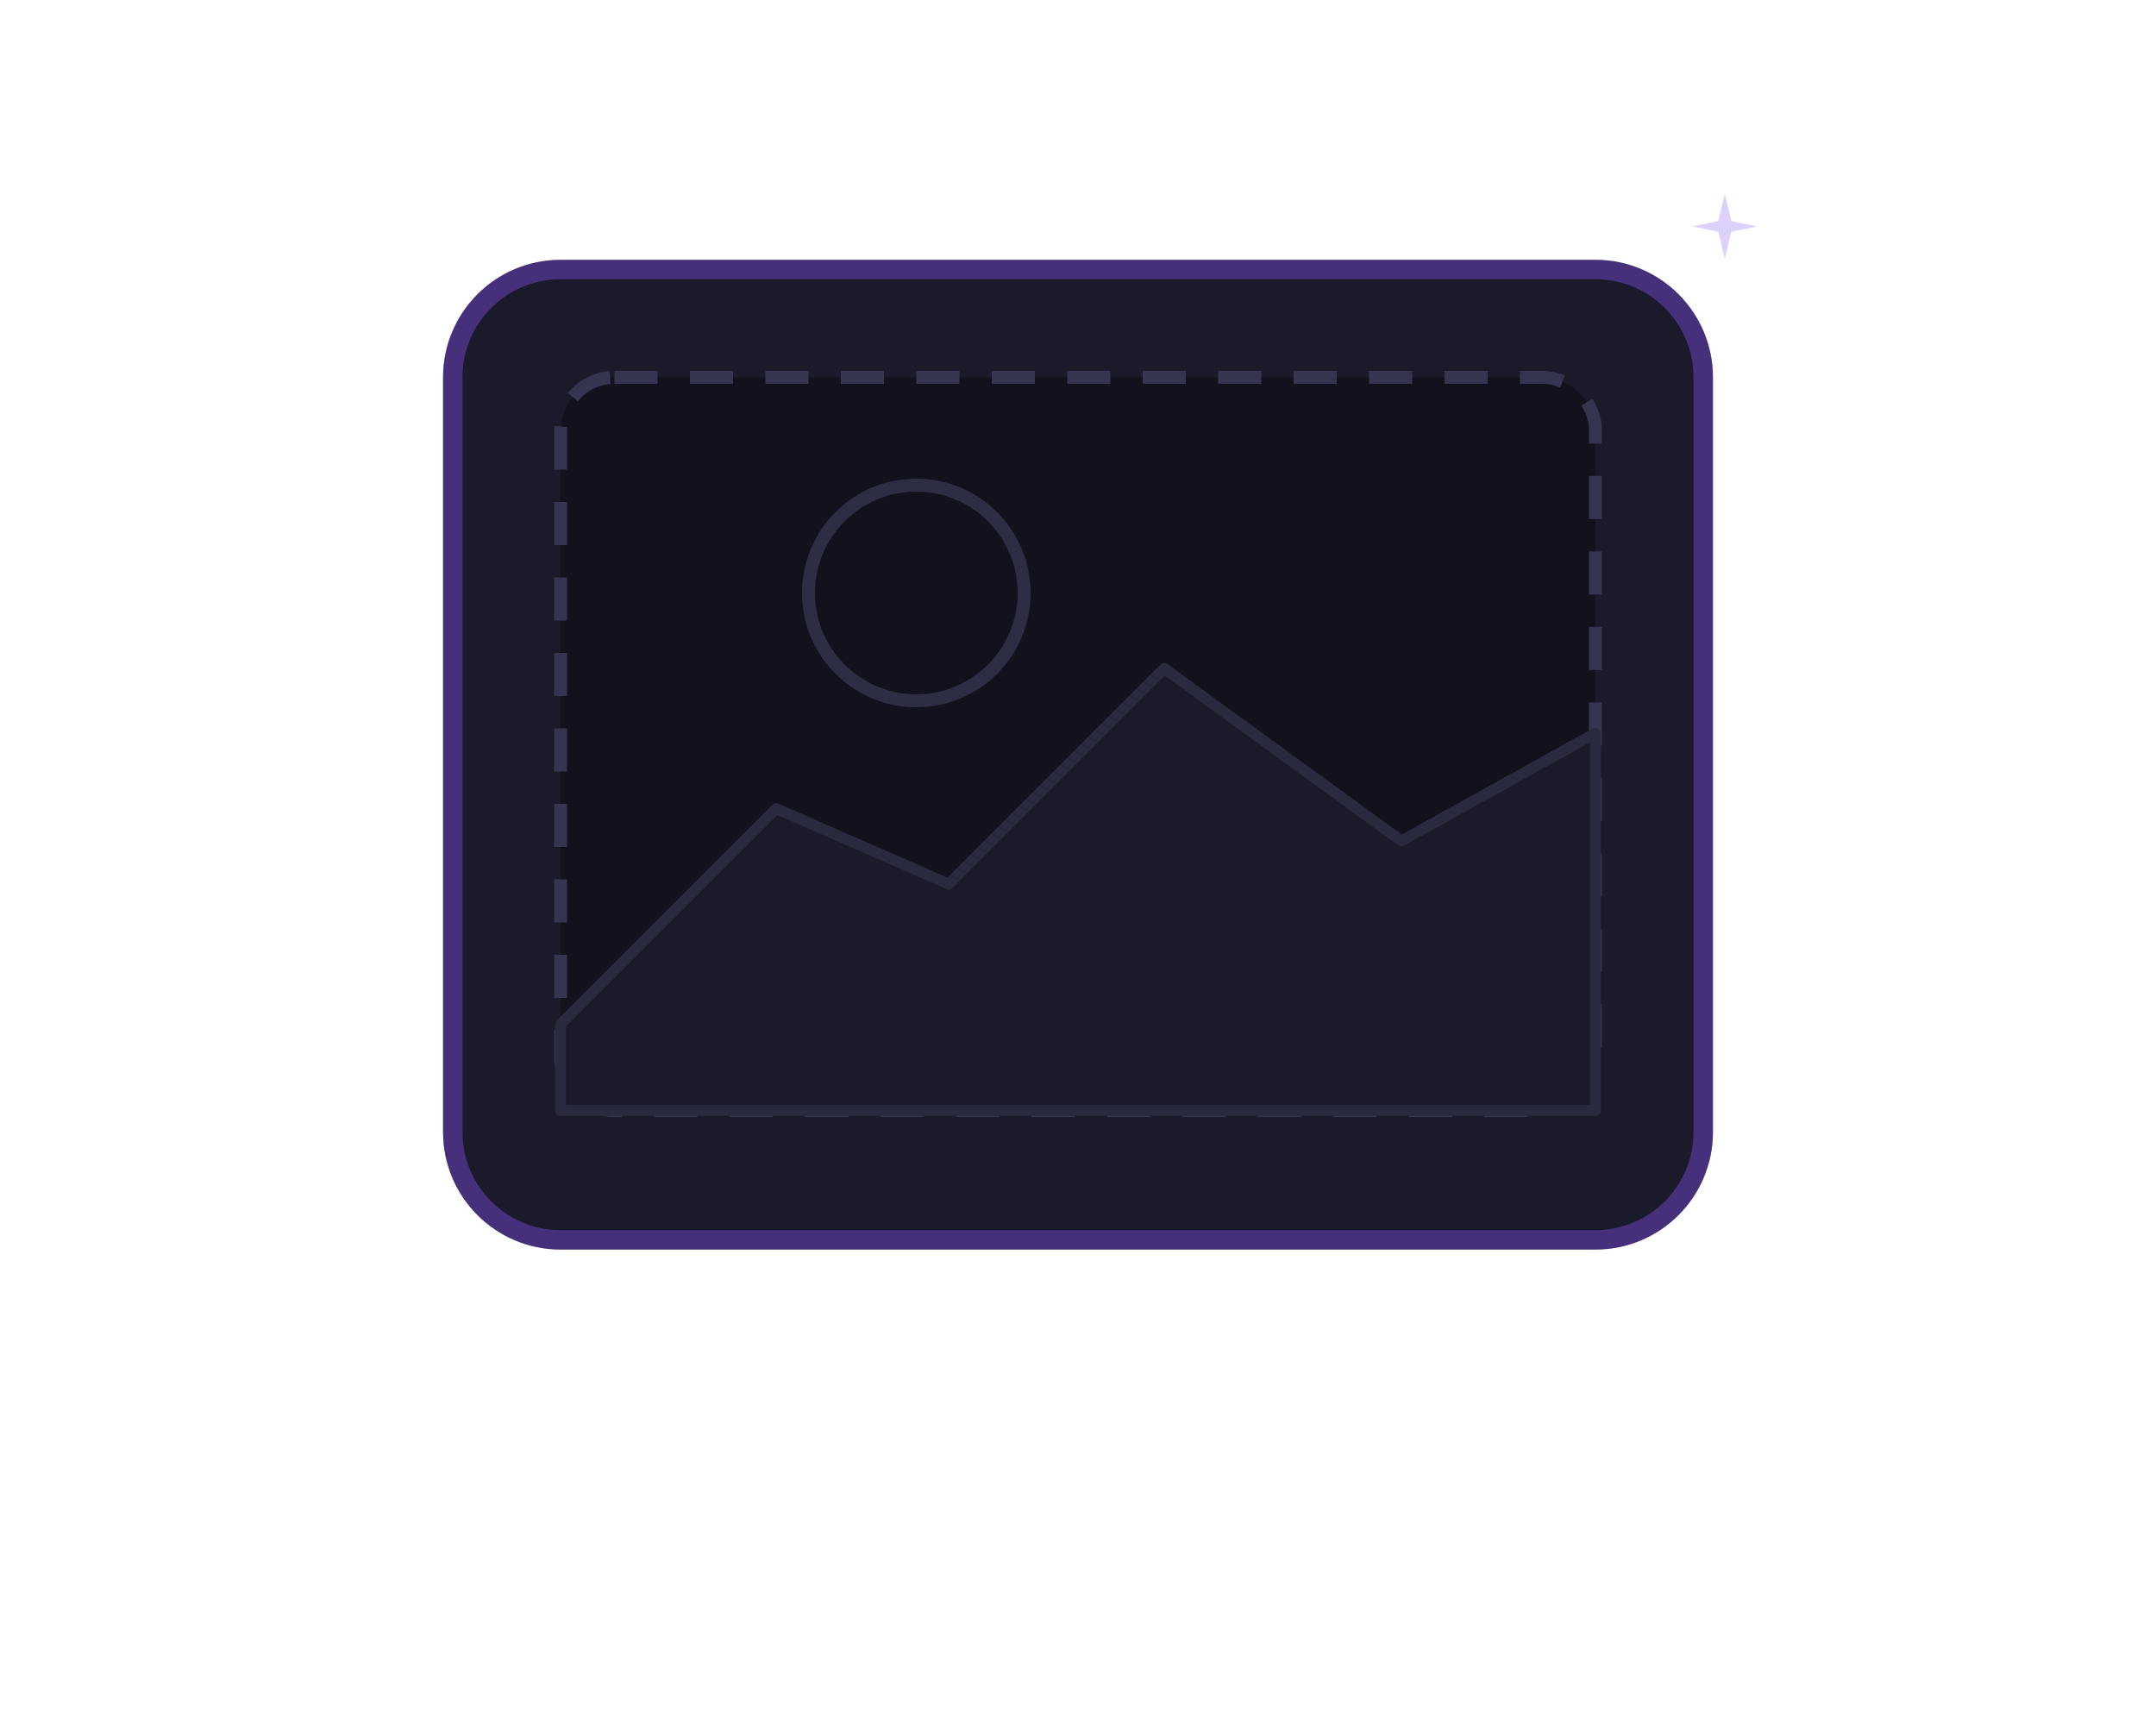
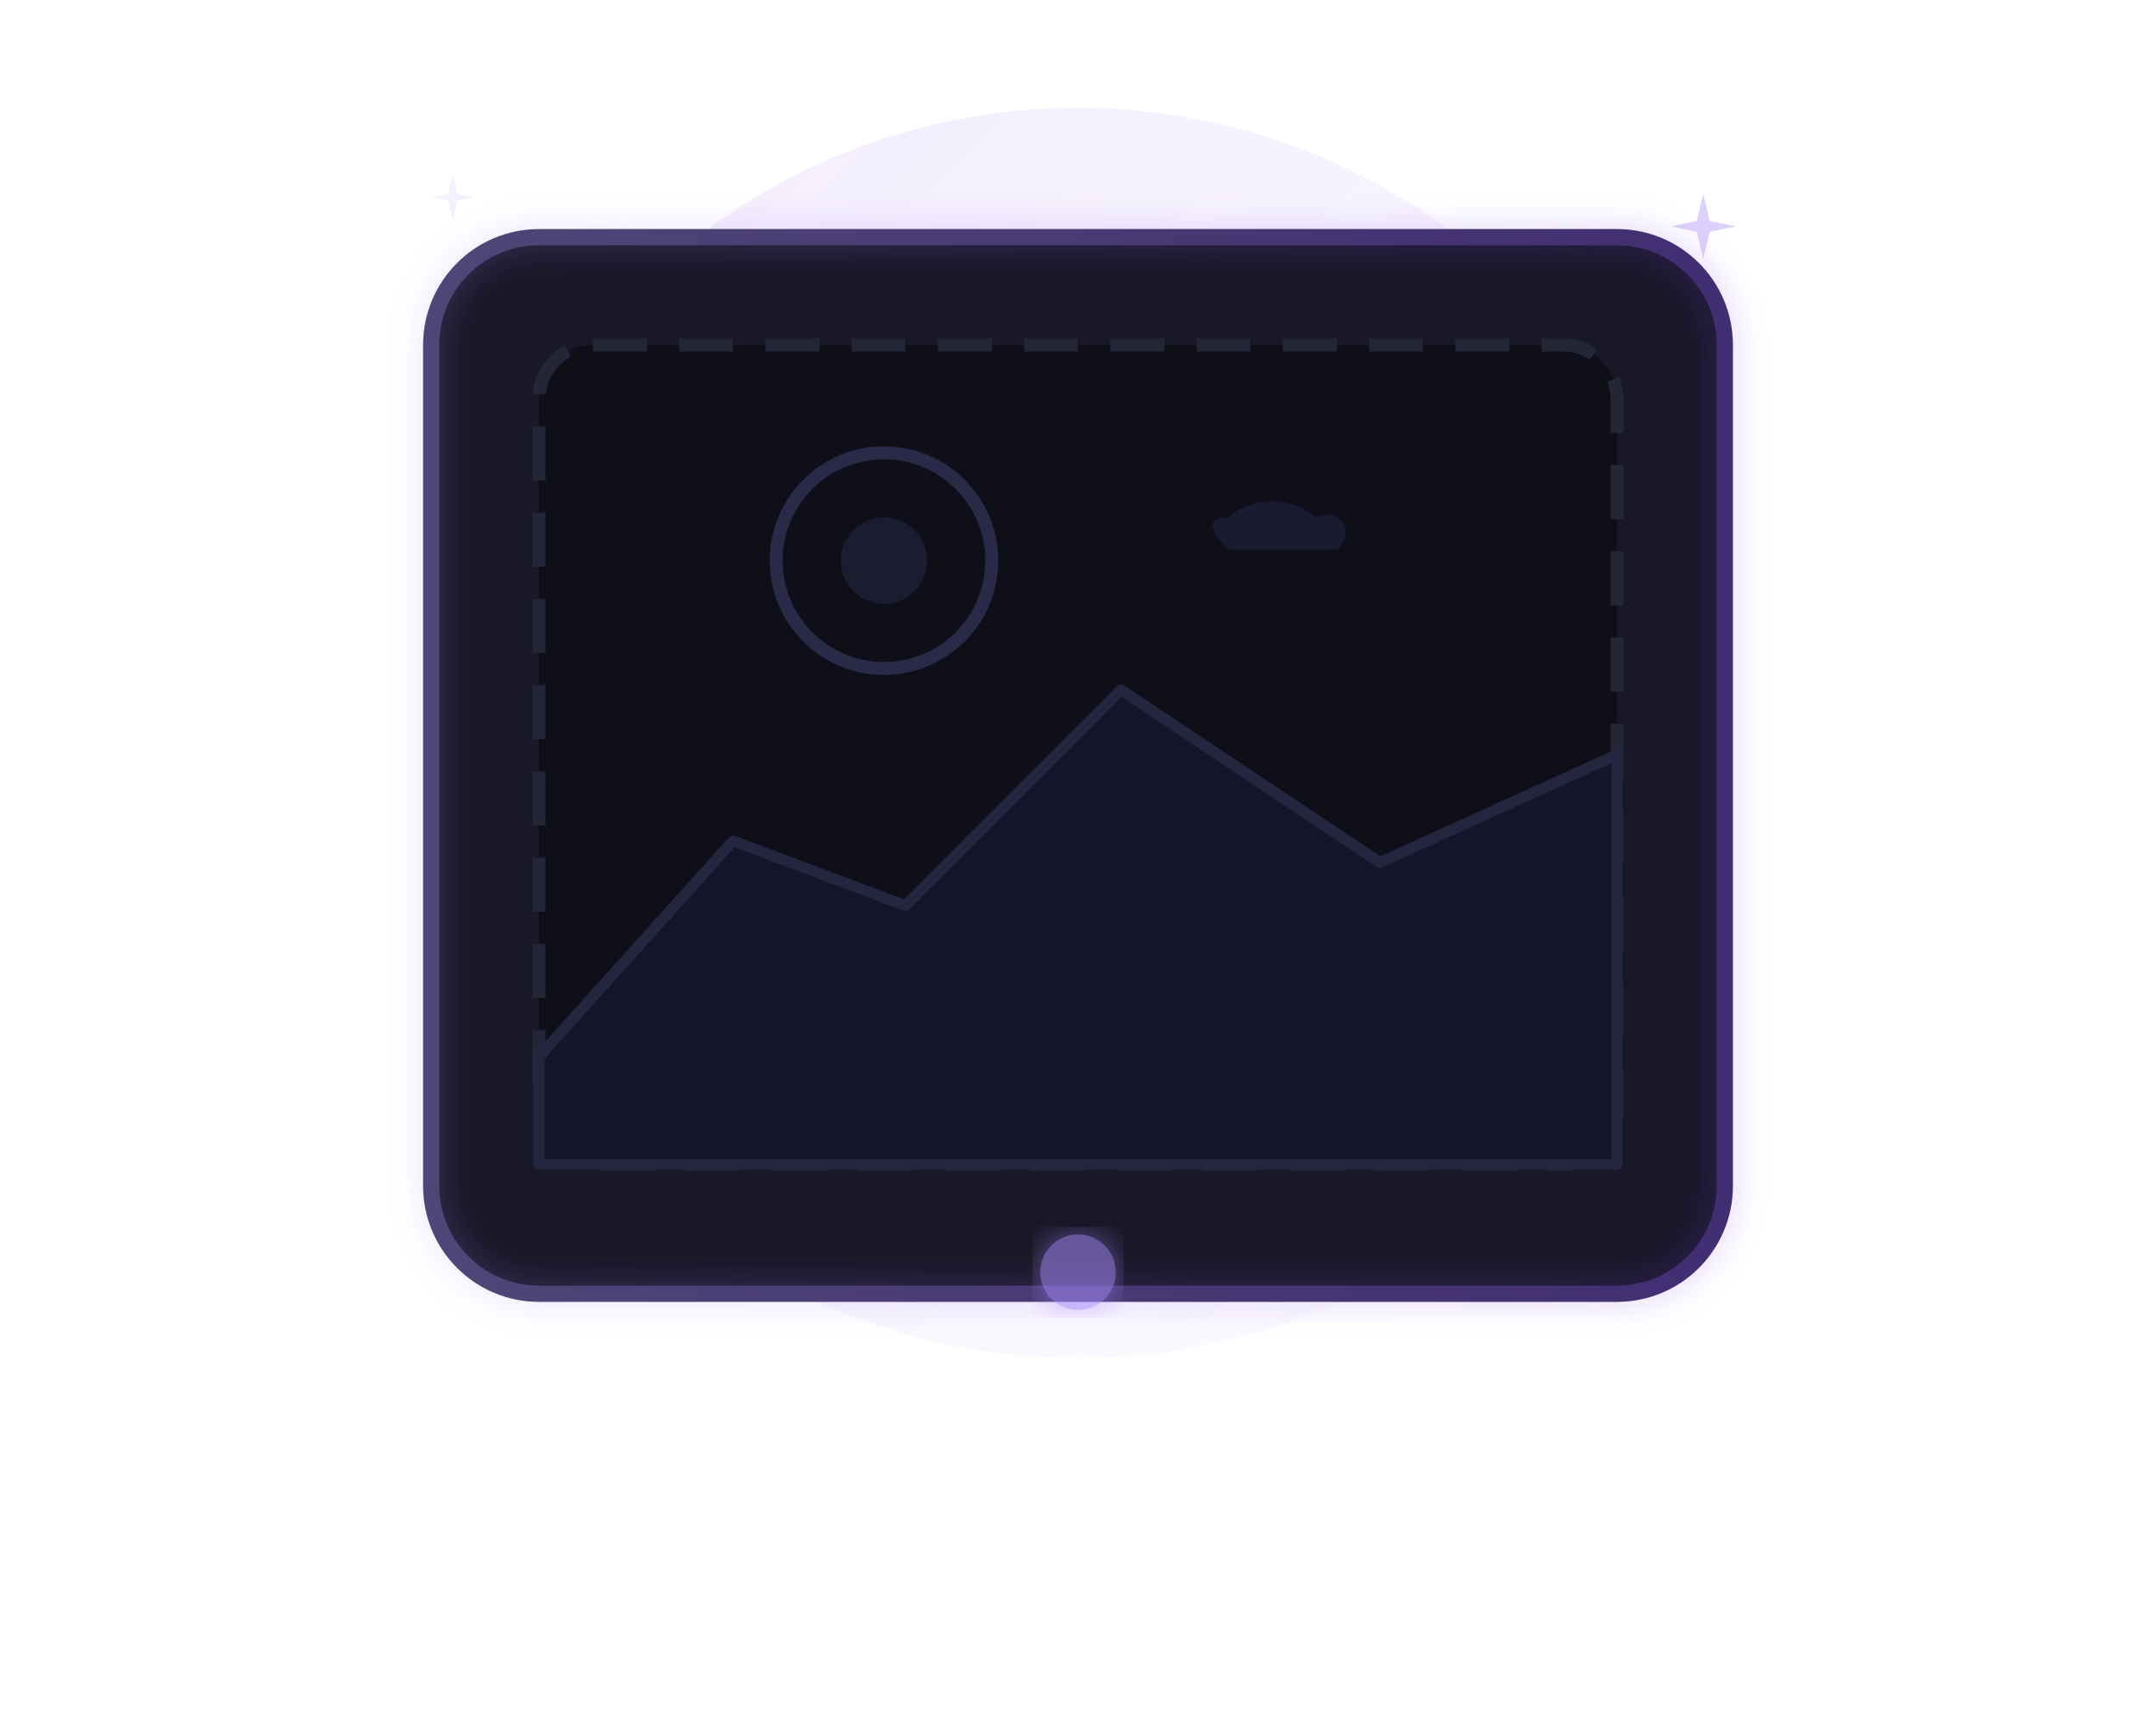
<svg xmlns="http://www.w3.org/2000/svg" viewBox="0 0 200 160" fill="none">
-   <rect x="42" y="25" width="116" height="90" rx="10" fill="#1A1A2A" stroke="#2A2A3E" stroke-width="1.8" />
-   <rect x="52" y="35" width="96" height="68" rx="5" fill="#12121F" stroke="#353550" stroke-width="1.2" stroke-dasharray="4 3" />
-   <path d="M52 95L72 75L88 82L108 62L130 78L148 68V103H52V95Z" fill="#1A1A2A" stroke="#2A2A3E" stroke-width="1" stroke-linecap="round" stroke-linejoin="round" />
-   <circle cx="85" cy="55" r="10" fill="none" stroke="#2D2D44" stroke-width="1.2" />
-   <rect x="42" y="25" width="116" height="90" rx="10" fill="none" stroke="#7C3AED" stroke-width="1.8" opacity="0.35" />
-   <path d="M160 18L160.6 20.5L163 21L160.6 21.5L160 24L159.4 21.5L157 21L159.4 20.5Z" fill="#A78BFA" opacity="0.4" />
+   <defs>
+     <linearGradient id="momBg1" x1="0" y1="0" x2="1" y2="1">
+       <stop offset="0%" stop-color="#7C3AED" stop-opacity="0.10" />
+       <stop offset="100%" stop-color="#A78BFA" stop-opacity="0.03" />
+     </linearGradient>
+     <linearGradient id="momAccent1" x1="0" y1="0" x2="1" y2="0">
+       <stop offset="0%" stop-color="#A78BFA" />
+       <stop offset="100%" stop-color="#7C3AED" />
+     </linearGradient>
+     <filter id="momGlow1">
+       <feGaussianBlur stdDeviation="1.5" result="b" />
+       <feMerge>
+         <feMergeNode in="b" />
+         <feMergeNode in="SourceGraphic" />
+       </feMerge>
+     </filter>
+   </defs>
+   <circle cx="100" cy="68" r="58" fill="url(#momBg1)" />
+   <rect x="40" y="22" width="120" height="98" rx="10" fill="#181828" stroke="#2A2A3E" stroke-width="1.5" />
+   <rect x="50" y="32" width="100" height="76" rx="5" fill="#0F0F1A" stroke="#252538" stroke-width="1.2" stroke-dasharray="5 3" />
+   <path d="M50 98L68 78L84 84L104 64L128 80L150 70V108H50V98Z" fill="#15152A" stroke="#252540" stroke-width="1" stroke-linecap="round" stroke-linejoin="round" />
+   <circle cx="82" cy="52" r="10" fill="none" stroke="#2A2A48" stroke-width="1.2" />
+   <circle cx="82" cy="52" r="4" fill="#2A2A48" opacity="0.5" />
+   <path d="M114 48C116 46 120 46 122 48C124 47 126 49 124 51H114C112 49 112 48 114 48Z" fill="#1A1A30" stroke="none" />
+   <rect x="40" y="22" width="120" height="98" rx="10" fill="none" stroke="url(#momAccent1)" stroke-width="1.5" opacity="0.3" filter="url(#momGlow1)" />
+   <path d="M60 118L140 118" stroke="url(#momAccent1)" stroke-width="2" stroke-linecap="round" opacity="0.45" filter="url(#momGlow1)" />
+   <circle cx="100" cy="118" r="3.5" fill="#A78BFA" opacity="0.55" filter="url(#momGlow1)" />
+   <path d="M158 18L158.6 20.5L161 21L158.6 21.5L158 24L157.4 21.5L155 21L157.4 20.5Z" fill="#A78BFA" opacity="0.4" />
+   <path d="M42 16L42.4 18L44 18.3L42.4 18.6L42 20.5L41.6 18.6L40 18.3L41.6 18Z" fill="#C4B5FD" opacity="0.2" />
</svg>
